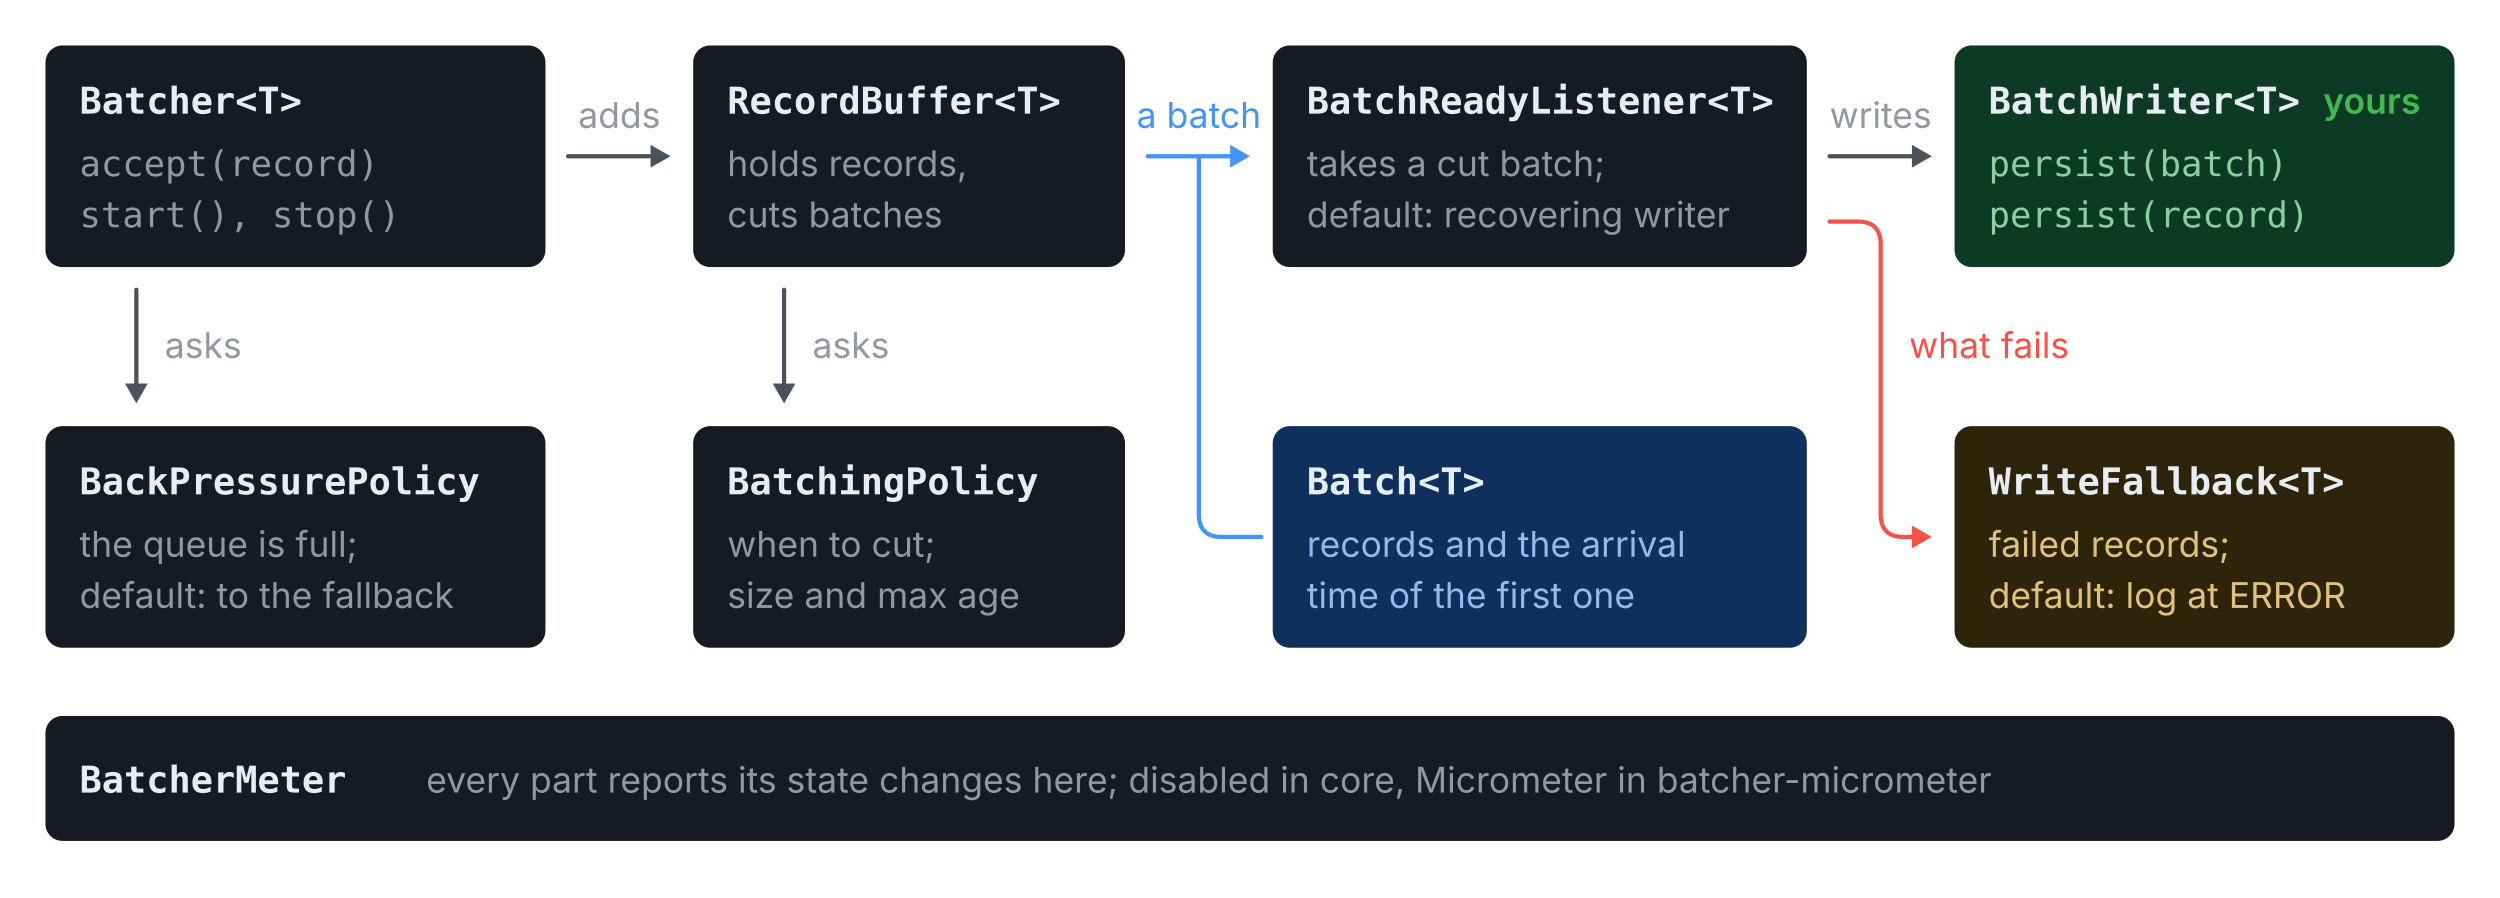
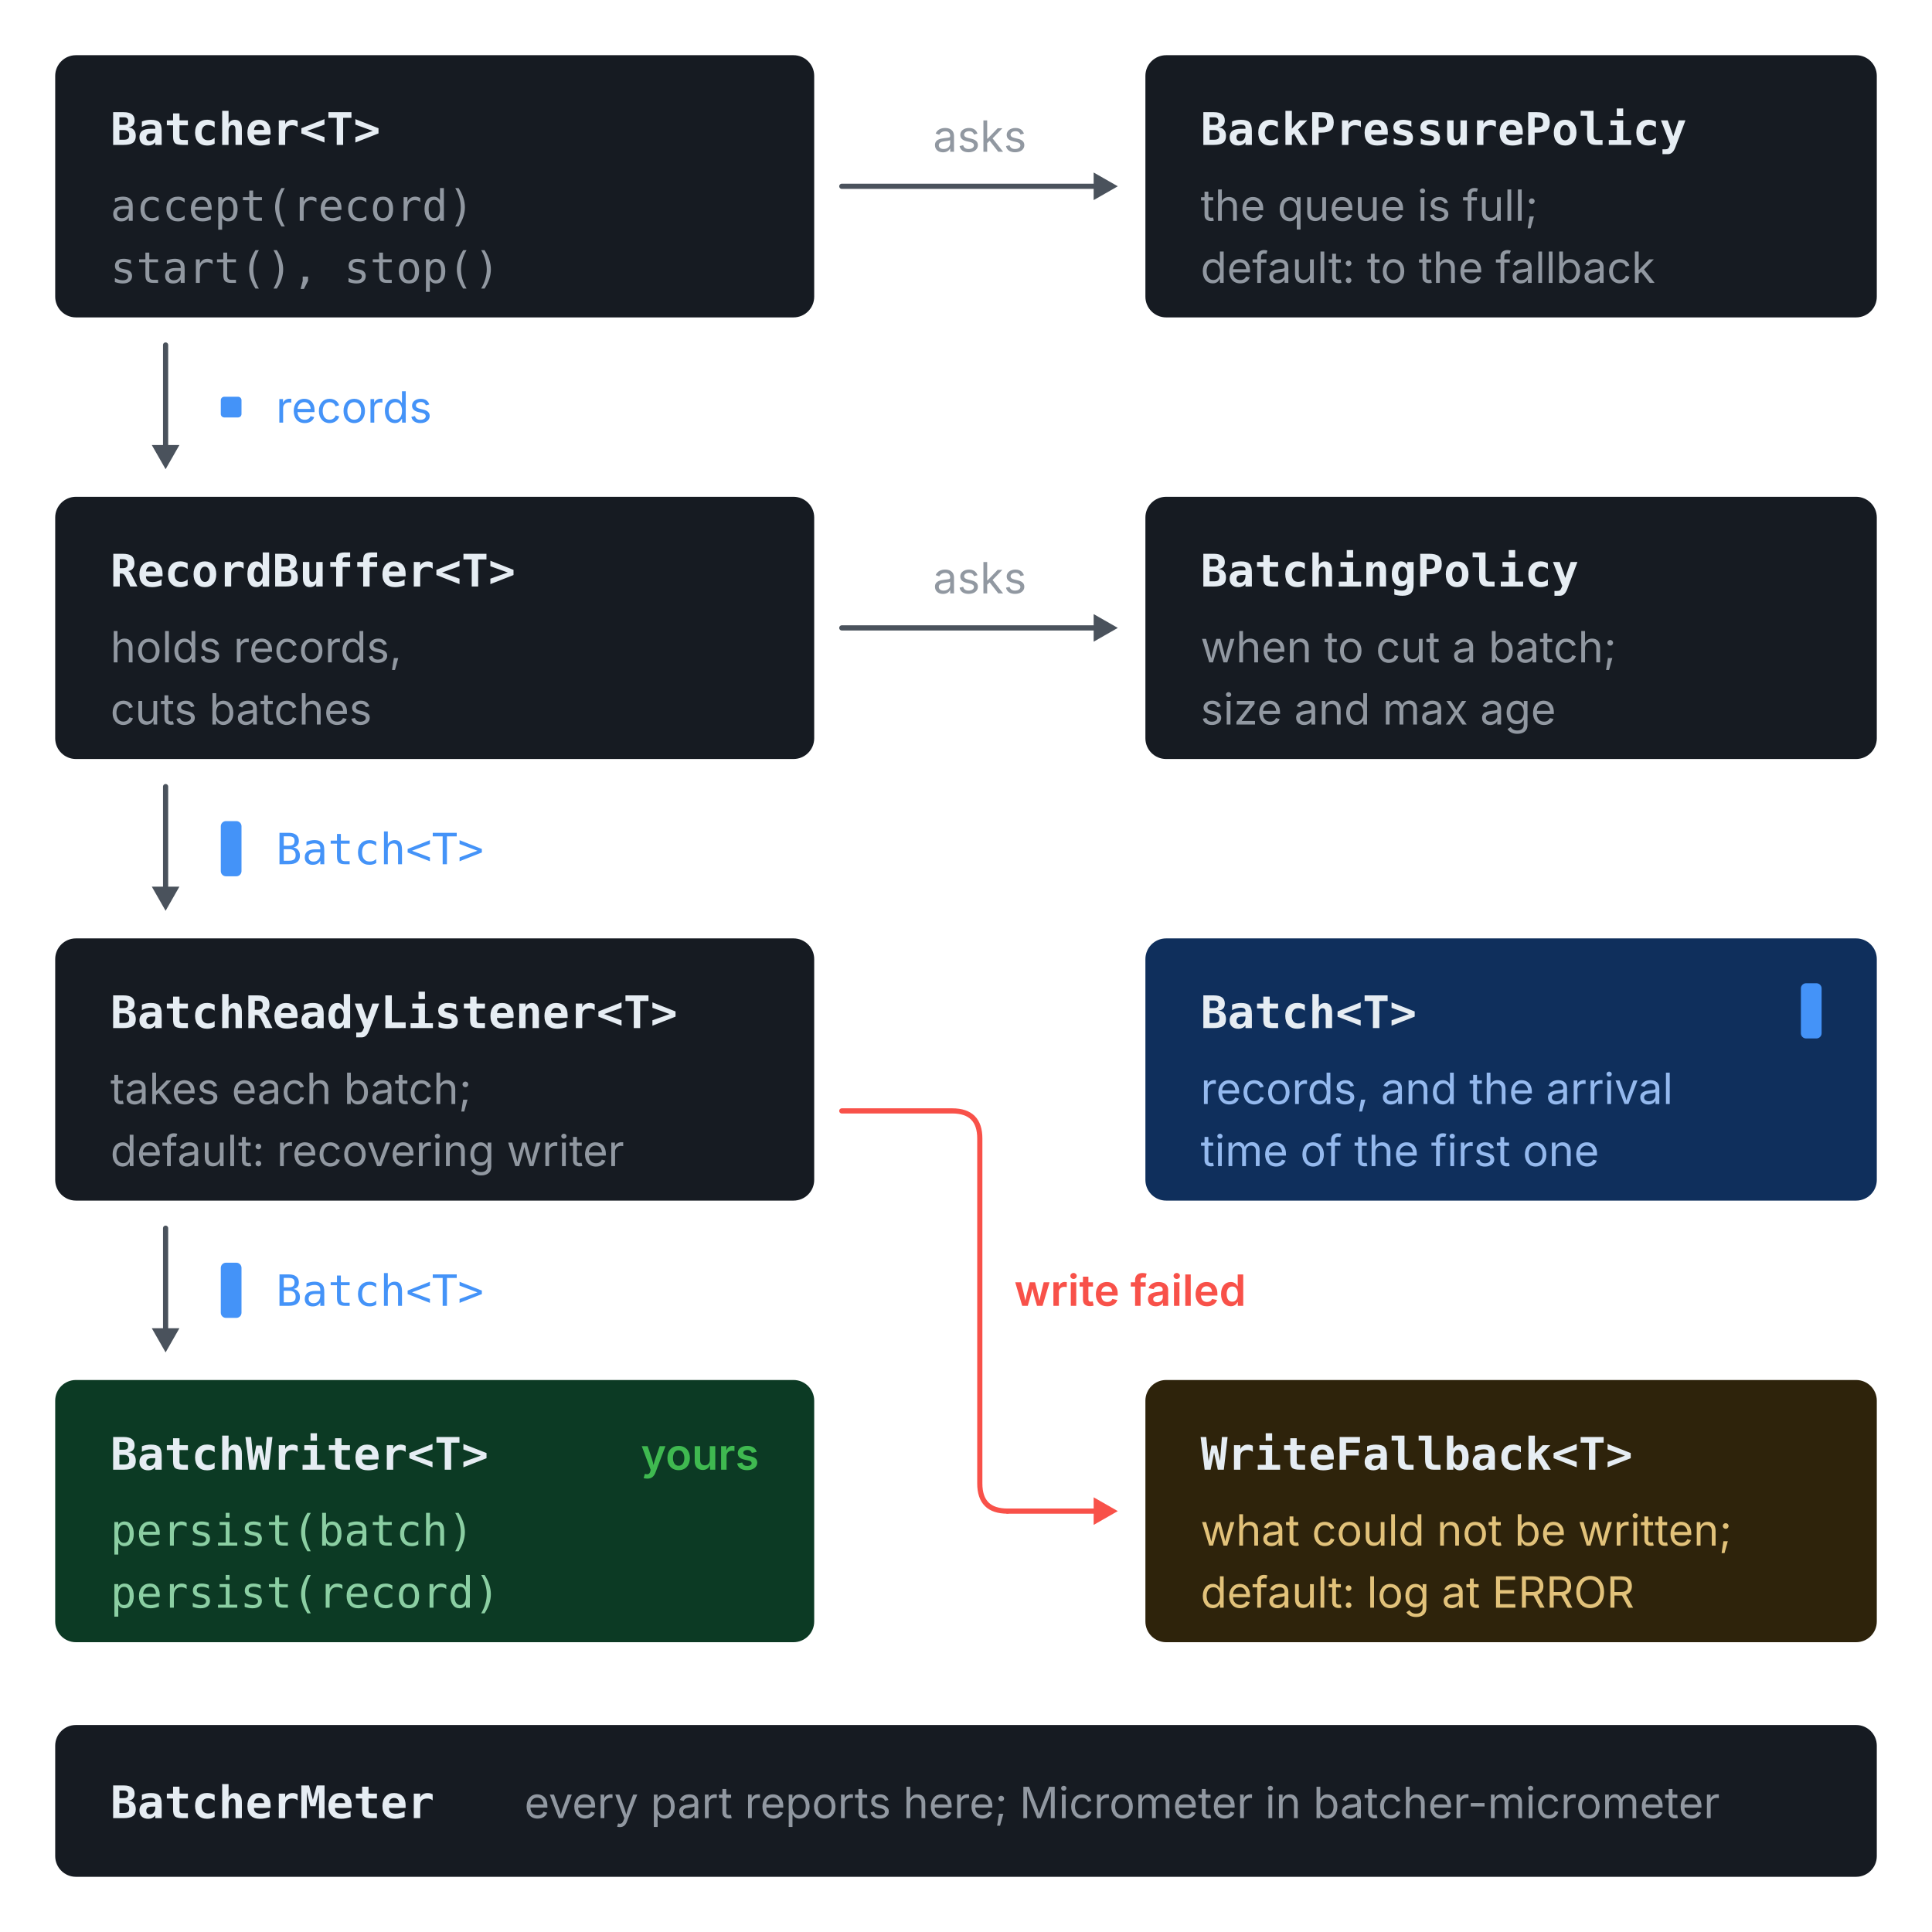
- <svg xmlns="http://www.w3.org/2000/svg" viewBox="0 0 880 316" width="880" height="316" role="img">
-   <rect x="16.0" y="16.0" width="176.0" height="78.0" rx="6" fill="#161B22" />
-   <text x="28.0" y="40.0" font-family="ui-monospace, SFMono-Regular, 'SF Mono', Menlo, Consolas, monospace" font-size="13" font-weight="600" fill="#E6EDF3" text-anchor="start">Batcher&lt;T&gt;</text>
-   <text x="28.0" y="62.0" font-family="ui-monospace, SFMono-Regular, 'SF Mono', Menlo, Consolas, monospace" font-size="12.5" font-weight="400" fill="#9198A1" text-anchor="start">accept(record)</text>
-   <text x="28.0" y="80.0" font-family="ui-monospace, SFMono-Regular, 'SF Mono', Menlo, Consolas, monospace" font-size="12.5" font-weight="400" fill="#9198A1" text-anchor="start">start(), stop()</text>
-   <rect x="244.0" y="16.0" width="152.0" height="78.0" rx="6" fill="#161B22" />
-   <text x="256.0" y="40.0" font-family="ui-monospace, SFMono-Regular, 'SF Mono', Menlo, Consolas, monospace" font-size="13" font-weight="600" fill="#E6EDF3" text-anchor="start">RecordBuffer&lt;T&gt;</text>
-   <text x="256.0" y="62.0" font-family="-apple-system, BlinkMacSystemFont, 'Segoe UI', Inter, Helvetica, Arial, sans-serif" font-size="12.5" font-weight="400" fill="#9198A1" text-anchor="start">holds records,</text>
-   <text x="256.0" y="80.0" font-family="-apple-system, BlinkMacSystemFont, 'Segoe UI', Inter, Helvetica, Arial, sans-serif" font-size="12.5" font-weight="400" fill="#9198A1" text-anchor="start">cuts batches</text>
-   <rect x="448.0" y="16.0" width="188.0" height="78.0" rx="6" fill="#161B22" />
-   <text x="460.0" y="40.0" font-family="ui-monospace, SFMono-Regular, 'SF Mono', Menlo, Consolas, monospace" font-size="13" font-weight="600" fill="#E6EDF3" text-anchor="start">BatchReadyListener&lt;T&gt;</text>
-   <text x="460.0" y="62.0" font-family="-apple-system, BlinkMacSystemFont, 'Segoe UI', Inter, Helvetica, Arial, sans-serif" font-size="12.5" font-weight="400" fill="#9198A1" text-anchor="start">takes a cut batch;</text>
-   <text x="460.0" y="80.0" font-family="-apple-system, BlinkMacSystemFont, 'Segoe UI', Inter, Helvetica, Arial, sans-serif" font-size="12.5" font-weight="400" fill="#9198A1" text-anchor="start">default: recovering writer</text>
-   <rect x="688.0" y="16.0" width="176.0" height="78.0" rx="6" fill="#0C3A24" />
-   <text x="700.0" y="40.0" font-family="ui-monospace, SFMono-Regular, 'SF Mono', Menlo, Consolas, monospace" font-size="13" font-weight="600" fill="#E6EDF3" text-anchor="start">BatchWriter&lt;T&gt;</text>
-   <text x="852.0" y="40.0" font-family="-apple-system, BlinkMacSystemFont, 'Segoe UI', Inter, Helvetica, Arial, sans-serif" font-size="12.5" font-weight="600" fill="#3FB950" text-anchor="end">yours</text>
-   <text x="700.0" y="62.0" font-family="ui-monospace, SFMono-Regular, 'SF Mono', Menlo, Consolas, monospace" font-size="12.5" font-weight="400" fill="#8BCFA3" text-anchor="start">persist(batch)</text>
-   <text x="700.0" y="80.0" font-family="ui-monospace, SFMono-Regular, 'SF Mono', Menlo, Consolas, monospace" font-size="12.5" font-weight="400" fill="#8BCFA3" text-anchor="start">persist(record)</text>
-   <rect x="16.0" y="150.0" width="176.0" height="78.0" rx="6" fill="#161B22" />
-   <text x="28.0" y="174.0" font-family="ui-monospace, SFMono-Regular, 'SF Mono', Menlo, Consolas, monospace" font-size="13" font-weight="600" fill="#E6EDF3" text-anchor="start">BackPressurePolicy</text>
-   <text x="28.0" y="196.0" font-family="-apple-system, BlinkMacSystemFont, 'Segoe UI', Inter, Helvetica, Arial, sans-serif" font-size="12.5" font-weight="400" fill="#9198A1" text-anchor="start">the queue is full;</text>
-   <text x="28.0" y="214.0" font-family="-apple-system, BlinkMacSystemFont, 'Segoe UI', Inter, Helvetica, Arial, sans-serif" font-size="12.5" font-weight="400" fill="#9198A1" text-anchor="start">default: to the fallback</text>
-   <rect x="244.0" y="150.0" width="152.0" height="78.0" rx="6" fill="#161B22" />
-   <text x="256.0" y="174.0" font-family="ui-monospace, SFMono-Regular, 'SF Mono', Menlo, Consolas, monospace" font-size="13" font-weight="600" fill="#E6EDF3" text-anchor="start">BatchingPolicy</text>
-   <text x="256.0" y="196.0" font-family="-apple-system, BlinkMacSystemFont, 'Segoe UI', Inter, Helvetica, Arial, sans-serif" font-size="12.5" font-weight="400" fill="#9198A1" text-anchor="start">when to cut;</text>
-   <text x="256.0" y="214.0" font-family="-apple-system, BlinkMacSystemFont, 'Segoe UI', Inter, Helvetica, Arial, sans-serif" font-size="12.5" font-weight="400" fill="#9198A1" text-anchor="start">size and max age</text>
-   <rect x="448.0" y="150.0" width="188.0" height="78.0" rx="6" fill="#0F2F5C" />
-   <text x="460.0" y="174.0" font-family="ui-monospace, SFMono-Regular, 'SF Mono', Menlo, Consolas, monospace" font-size="13" font-weight="600" fill="#E6EDF3" text-anchor="start">Batch&lt;T&gt;</text>
-   <text x="460.0" y="196.0" font-family="-apple-system, BlinkMacSystemFont, 'Segoe UI', Inter, Helvetica, Arial, sans-serif" font-size="12.5" font-weight="400" fill="#94B9EE" text-anchor="start">records and the arrival</text>
-   <text x="460.0" y="214.0" font-family="-apple-system, BlinkMacSystemFont, 'Segoe UI', Inter, Helvetica, Arial, sans-serif" font-size="12.5" font-weight="400" fill="#94B9EE" text-anchor="start">time of the first one</text>
-   <rect x="688.0" y="150.0" width="176.0" height="78.0" rx="6" fill="#2E230B" />
-   <text x="700.0" y="174.0" font-family="ui-monospace, SFMono-Regular, 'SF Mono', Menlo, Consolas, monospace" font-size="13" font-weight="600" fill="#E6EDF3" text-anchor="start">WriteFallback&lt;T&gt;</text>
-   <text x="700.0" y="196.0" font-family="-apple-system, BlinkMacSystemFont, 'Segoe UI', Inter, Helvetica, Arial, sans-serif" font-size="12.5" font-weight="400" fill="#E2C27A" text-anchor="start">failed records;</text>
-   <text x="700.0" y="214.0" font-family="-apple-system, BlinkMacSystemFont, 'Segoe UI', Inter, Helvetica, Arial, sans-serif" font-size="12.5" font-weight="400" fill="#E2C27A" text-anchor="start">default: log at ERROR</text>
-   <path d="M200,55.0 L230,55.0" stroke="#4A525C" stroke-width="1.5" fill="none" stroke-linecap="round" stroke-linejoin="round" />
-   <path d="M229,51.0 L236,55.0 L229,59.0 Z" fill="#4A525C" />
-   <text x="218.0" y="45.0" font-family="-apple-system, BlinkMacSystemFont, 'Segoe UI', Inter, Helvetica, Arial, sans-serif" font-size="12.5" font-weight="400" fill="#9198A1" text-anchor="middle">adds</text>
-   <path d="M404,55.0 L434,55.0" stroke="#4493F8" stroke-width="1.5" fill="none" stroke-linecap="round" stroke-linejoin="round" />
-   <path d="M433,51.0 L440,55.0 L433,59.0 Z" fill="#4493F8" />
-   <text x="422.0" y="45.0" font-family="-apple-system, BlinkMacSystemFont, 'Segoe UI', Inter, Helvetica, Arial, sans-serif" font-size="12.5" font-weight="400" fill="#4493F8" text-anchor="middle">a batch</text>
-   <path d="M644,55.0 L674,55.0" stroke="#4A525C" stroke-width="1.5" fill="none" stroke-linecap="round" stroke-linejoin="round" />
-   <path d="M673,51.0 L680,55.0 L673,59.0 Z" fill="#4A525C" />
-   <text x="662.0" y="45.0" font-family="-apple-system, BlinkMacSystemFont, 'Segoe UI', Inter, Helvetica, Arial, sans-serif" font-size="12.5" font-weight="400" fill="#9198A1" text-anchor="middle">writes</text>
-   <path d="M422.0,55.0 L422.0,181.0 Q422.0,189.0 430.0,189.0 L444,189.0" stroke="#4493F8" stroke-width="1.5" fill="none" stroke-linecap="round" stroke-linejoin="round" />
-   <path d="M48,102 L48,136" stroke="#4A525C" stroke-width="1.5" fill="none" stroke-linecap="round" stroke-linejoin="round" />
-   <path d="M44,135 L48,142 L52,135 Z" fill="#4A525C" />
-   <text x="58.0" y="126.0" font-family="-apple-system, BlinkMacSystemFont, 'Segoe UI', Inter, Helvetica, Arial, sans-serif" font-size="12.5" font-weight="400" fill="#9198A1" text-anchor="start">asks</text>
-   <path d="M276,102 L276,136" stroke="#4A525C" stroke-width="1.5" fill="none" stroke-linecap="round" stroke-linejoin="round" />
-   <path d="M272,135 L276,142 L280,135 Z" fill="#4A525C" />
-   <text x="286.0" y="126.0" font-family="-apple-system, BlinkMacSystemFont, 'Segoe UI', Inter, Helvetica, Arial, sans-serif" font-size="12.5" font-weight="400" fill="#9198A1" text-anchor="start">asks</text>
-   <path d="M644,78 L654,78 Q662,78 662,86 L662,181.0 Q662,189.0 670,189.0" stroke="#F85149" stroke-width="1.5" fill="none" stroke-linecap="round" stroke-linejoin="round" />
-   <path d="M670,189.0 L674,189.0" stroke="#F85149" stroke-width="1.5" fill="none" stroke-linecap="round" stroke-linejoin="round" />
-   <path d="M673,185.0 L680,189.0 L673,193.0 Z" fill="#F85149" />
-   <text x="672.0" y="126.0" font-family="-apple-system, BlinkMacSystemFont, 'Segoe UI', Inter, Helvetica, Arial, sans-serif" font-size="12.5" font-weight="400" fill="#F85149" text-anchor="start">what fails</text>
-   <rect x="16.0" y="252.0" width="848.0" height="44.0" rx="6" fill="#161B22" />
-   <text x="28.0" y="279.0" font-family="ui-monospace, SFMono-Regular, 'SF Mono', Menlo, Consolas, monospace" font-size="13" font-weight="600" fill="#E6EDF3" text-anchor="start">BatcherMeter</text>
-   <text x="150.0" y="279.0" font-family="-apple-system, BlinkMacSystemFont, 'Segoe UI', Inter, Helvetica, Arial, sans-serif" font-size="12.5" font-weight="400" fill="#9198A1" text-anchor="start">every part reports its state changes here; disabled in core, Micrometer in batcher-micrometer</text>
+ <svg xmlns="http://www.w3.org/2000/svg" viewBox="0 0 560 560" width="560" height="560" role="img">
+   <rect x="16.0" y="16.0" width="220.0" height="76.0" rx="6" fill="#161B22" />
+   <text x="32.0" y="42.0" font-family="ui-monospace, SFMono-Regular, 'SF Mono', Menlo, Consolas, monospace" font-size="13" font-weight="600" fill="#E6EDF3" text-anchor="start">Batcher&lt;T&gt;</text>
+   <text x="32.0" y="64.0" font-family="ui-monospace, SFMono-Regular, 'SF Mono', Menlo, Consolas, monospace" font-size="12.5" font-weight="400" fill="#9198A1" text-anchor="start">accept(record)</text>
+   <text x="32.0" y="82.0" font-family="ui-monospace, SFMono-Regular, 'SF Mono', Menlo, Consolas, monospace" font-size="12.5" font-weight="400" fill="#9198A1" text-anchor="start">start(), stop()</text>
+   <rect x="16.0" y="144.0" width="220.0" height="76.0" rx="6" fill="#161B22" />
+   <text x="32.0" y="170.0" font-family="ui-monospace, SFMono-Regular, 'SF Mono', Menlo, Consolas, monospace" font-size="13" font-weight="600" fill="#E6EDF3" text-anchor="start">RecordBuffer&lt;T&gt;</text>
+   <text x="32.0" y="192.0" font-family="-apple-system, BlinkMacSystemFont, 'Segoe UI', Inter, Helvetica, Arial, sans-serif" font-size="12.5" font-weight="400" fill="#9198A1" text-anchor="start">holds records,</text>
+   <text x="32.0" y="210.0" font-family="-apple-system, BlinkMacSystemFont, 'Segoe UI', Inter, Helvetica, Arial, sans-serif" font-size="12.5" font-weight="400" fill="#9198A1" text-anchor="start">cuts batches</text>
+   <rect x="16.0" y="272.0" width="220.0" height="76.0" rx="6" fill="#161B22" />
+   <text x="32.0" y="298.0" font-family="ui-monospace, SFMono-Regular, 'SF Mono', Menlo, Consolas, monospace" font-size="13" font-weight="600" fill="#E6EDF3" text-anchor="start">BatchReadyListener&lt;T&gt;</text>
+   <text x="32.0" y="320.0" font-family="-apple-system, BlinkMacSystemFont, 'Segoe UI', Inter, Helvetica, Arial, sans-serif" font-size="12.5" font-weight="400" fill="#9198A1" text-anchor="start">takes each batch;</text>
+   <text x="32.0" y="338.0" font-family="-apple-system, BlinkMacSystemFont, 'Segoe UI', Inter, Helvetica, Arial, sans-serif" font-size="12.5" font-weight="400" fill="#9198A1" text-anchor="start">default: recovering writer</text>
+   <rect x="16.0" y="400.0" width="220.0" height="76.0" rx="6" fill="#0C3A24" />
+   <text x="32.0" y="426.0" font-family="ui-monospace, SFMono-Regular, 'SF Mono', Menlo, Consolas, monospace" font-size="13" font-weight="600" fill="#E6EDF3" text-anchor="start">BatchWriter&lt;T&gt;</text>
+   <text x="220.0" y="426.0" font-family="-apple-system, BlinkMacSystemFont, 'Segoe UI', Inter, Helvetica, Arial, sans-serif" font-size="12.5" font-weight="600" fill="#3FB950" text-anchor="end">yours</text>
+   <text x="32.0" y="448.0" font-family="ui-monospace, SFMono-Regular, 'SF Mono', Menlo, Consolas, monospace" font-size="12.5" font-weight="400" fill="#8BCFA3" text-anchor="start">persist(batch)</text>
+   <text x="32.0" y="466.0" font-family="ui-monospace, SFMono-Regular, 'SF Mono', Menlo, Consolas, monospace" font-size="12.5" font-weight="400" fill="#8BCFA3" text-anchor="start">persist(record)</text>
+   <rect x="332.0" y="16.0" width="212.0" height="76.0" rx="6" fill="#161B22" />
+   <text x="348.0" y="42.0" font-family="ui-monospace, SFMono-Regular, 'SF Mono', Menlo, Consolas, monospace" font-size="13" font-weight="600" fill="#E6EDF3" text-anchor="start">BackPressurePolicy</text>
+   <text x="348.0" y="64.0" font-family="-apple-system, BlinkMacSystemFont, 'Segoe UI', Inter, Helvetica, Arial, sans-serif" font-size="12.5" font-weight="400" fill="#9198A1" text-anchor="start">the queue is full;</text>
+   <text x="348.0" y="82.0" font-family="-apple-system, BlinkMacSystemFont, 'Segoe UI', Inter, Helvetica, Arial, sans-serif" font-size="12.5" font-weight="400" fill="#9198A1" text-anchor="start">default: to the fallback</text>
+   <rect x="332.0" y="144.0" width="212.0" height="76.0" rx="6" fill="#161B22" />
+   <text x="348.0" y="170.0" font-family="ui-monospace, SFMono-Regular, 'SF Mono', Menlo, Consolas, monospace" font-size="13" font-weight="600" fill="#E6EDF3" text-anchor="start">BatchingPolicy</text>
+   <text x="348.0" y="192.0" font-family="-apple-system, BlinkMacSystemFont, 'Segoe UI', Inter, Helvetica, Arial, sans-serif" font-size="12.5" font-weight="400" fill="#9198A1" text-anchor="start">when to cut a batch;</text>
+   <text x="348.0" y="210.0" font-family="-apple-system, BlinkMacSystemFont, 'Segoe UI', Inter, Helvetica, Arial, sans-serif" font-size="12.5" font-weight="400" fill="#9198A1" text-anchor="start">size and max age</text>
+   <rect x="332.0" y="272.0" width="212.0" height="76.0" rx="6" fill="#0F2F5C" />
+   <text x="348.0" y="298.0" font-family="ui-monospace, SFMono-Regular, 'SF Mono', Menlo, Consolas, monospace" font-size="13" font-weight="600" fill="#E6EDF3" text-anchor="start">Batch&lt;T&gt;</text>
+   <text x="348.0" y="320.0" font-family="-apple-system, BlinkMacSystemFont, 'Segoe UI', Inter, Helvetica, Arial, sans-serif" font-size="12.5" font-weight="400" fill="#94B9EE" text-anchor="start">records, and the arrival</text>
+   <text x="348.0" y="338.0" font-family="-apple-system, BlinkMacSystemFont, 'Segoe UI', Inter, Helvetica, Arial, sans-serif" font-size="12.5" font-weight="400" fill="#94B9EE" text-anchor="start">time of the first one</text>
+   <rect x="522.0" y="285.0" width="6.0" height="16.0" rx="1.5" fill="#4493F8" />
+   <rect x="332.0" y="400.0" width="212.0" height="76.0" rx="6" fill="#2E230B" />
+   <text x="348.0" y="426.0" font-family="ui-monospace, SFMono-Regular, 'SF Mono', Menlo, Consolas, monospace" font-size="13" font-weight="600" fill="#E6EDF3" text-anchor="start">WriteFallback&lt;T&gt;</text>
+   <text x="348.0" y="448.0" font-family="-apple-system, BlinkMacSystemFont, 'Segoe UI', Inter, Helvetica, Arial, sans-serif" font-size="12.5" font-weight="400" fill="#E2C27A" text-anchor="start">what could not be written;</text>
+   <text x="348.0" y="466.0" font-family="-apple-system, BlinkMacSystemFont, 'Segoe UI', Inter, Helvetica, Arial, sans-serif" font-size="12.5" font-weight="400" fill="#E2C27A" text-anchor="start">default: log at ERROR</text>
+   <path d="M48,100 L48,130" stroke="#4A525C" stroke-width="1.5" fill="none" stroke-linecap="round" stroke-linejoin="round" />
+   <path d="M44,129 L48,136 L52,129 Z" fill="#4A525C" />
+   <rect x="64.0" y="115.0" width="6.0" height="6.0" rx="1" fill="#4493F8" />
+   <text x="80.0" y="122.5" font-family="-apple-system, BlinkMacSystemFont, 'Segoe UI', Inter, Helvetica, Arial, sans-serif" font-size="12.5" font-weight="400" fill="#4493F8" text-anchor="start">records</text>
+   <path d="M48,228 L48,258" stroke="#4A525C" stroke-width="1.5" fill="none" stroke-linecap="round" stroke-linejoin="round" />
+   <path d="M44,257 L48,264 L52,257 Z" fill="#4A525C" />
+   <rect x="64.0" y="238.0" width="6.0" height="16.0" rx="1.5" fill="#4493F8" />
+   <text x="80.0" y="250.5" font-family="ui-monospace, SFMono-Regular, 'SF Mono', Menlo, Consolas, monospace" font-size="12.5" font-weight="400" fill="#4493F8" text-anchor="start">Batch&lt;T&gt;</text>
+   <path d="M48,356 L48,386" stroke="#4A525C" stroke-width="1.5" fill="none" stroke-linecap="round" stroke-linejoin="round" />
+   <path d="M44,385 L48,392 L52,385 Z" fill="#4A525C" />
+   <rect x="64.0" y="366.0" width="6.0" height="16.0" rx="1.5" fill="#4493F8" />
+   <text x="80.0" y="378.5" font-family="ui-monospace, SFMono-Regular, 'SF Mono', Menlo, Consolas, monospace" font-size="12.5" font-weight="400" fill="#4493F8" text-anchor="start">Batch&lt;T&gt;</text>
+   <path d="M244,54.0 L318,54.0" stroke="#4A525C" stroke-width="1.5" fill="none" stroke-linecap="round" stroke-linejoin="round" />
+   <path d="M317,50.0 L324,54.0 L317,58.0 Z" fill="#4A525C" />
+   <text x="284.0" y="44.0" font-family="-apple-system, BlinkMacSystemFont, 'Segoe UI', Inter, Helvetica, Arial, sans-serif" font-size="12.5" font-weight="400" fill="#9198A1" text-anchor="middle">asks</text>
+   <path d="M244,182.0 L318,182.0" stroke="#4A525C" stroke-width="1.5" fill="none" stroke-linecap="round" stroke-linejoin="round" />
+   <path d="M317,178.0 L324,182.0 L317,186.0 Z" fill="#4A525C" />
+   <text x="284.0" y="172.0" font-family="-apple-system, BlinkMacSystemFont, 'Segoe UI', Inter, Helvetica, Arial, sans-serif" font-size="12.5" font-weight="400" fill="#9198A1" text-anchor="middle">asks</text>
+   <path d="M244,322.0 L276,322.0 Q284,322.0 284,330.0 L284,430.0 Q284,438.0 292,438.0" stroke="#F85149" stroke-width="1.5" fill="none" stroke-linecap="round" stroke-linejoin="round" />
+   <path d="M292,438.0 L318,438.0" stroke="#F85149" stroke-width="1.5" fill="none" stroke-linecap="round" stroke-linejoin="round" />
+   <path d="M317,434.0 L324,438.0 L317,442.0 Z" fill="#F85149" />
+   <text x="294.0" y="378.5" font-family="-apple-system, BlinkMacSystemFont, 'Segoe UI', Inter, Helvetica, Arial, sans-serif" font-size="12.5" font-weight="600" fill="#F85149" text-anchor="start">write failed</text>
+   <rect x="16.0" y="500.0" width="528.0" height="44.0" rx="6" fill="#161B22" />
+   <text x="32.0" y="527.0" font-family="ui-monospace, SFMono-Regular, 'SF Mono', Menlo, Consolas, monospace" font-size="13" font-weight="600" fill="#E6EDF3" text-anchor="start">BatcherMeter</text>
+   <text x="152.0" y="527.0" font-family="-apple-system, BlinkMacSystemFont, 'Segoe UI', Inter, Helvetica, Arial, sans-serif" font-size="12.5" font-weight="400" fill="#9198A1" text-anchor="start">every part reports here; Micrometer in batcher-micrometer</text>
</svg>
